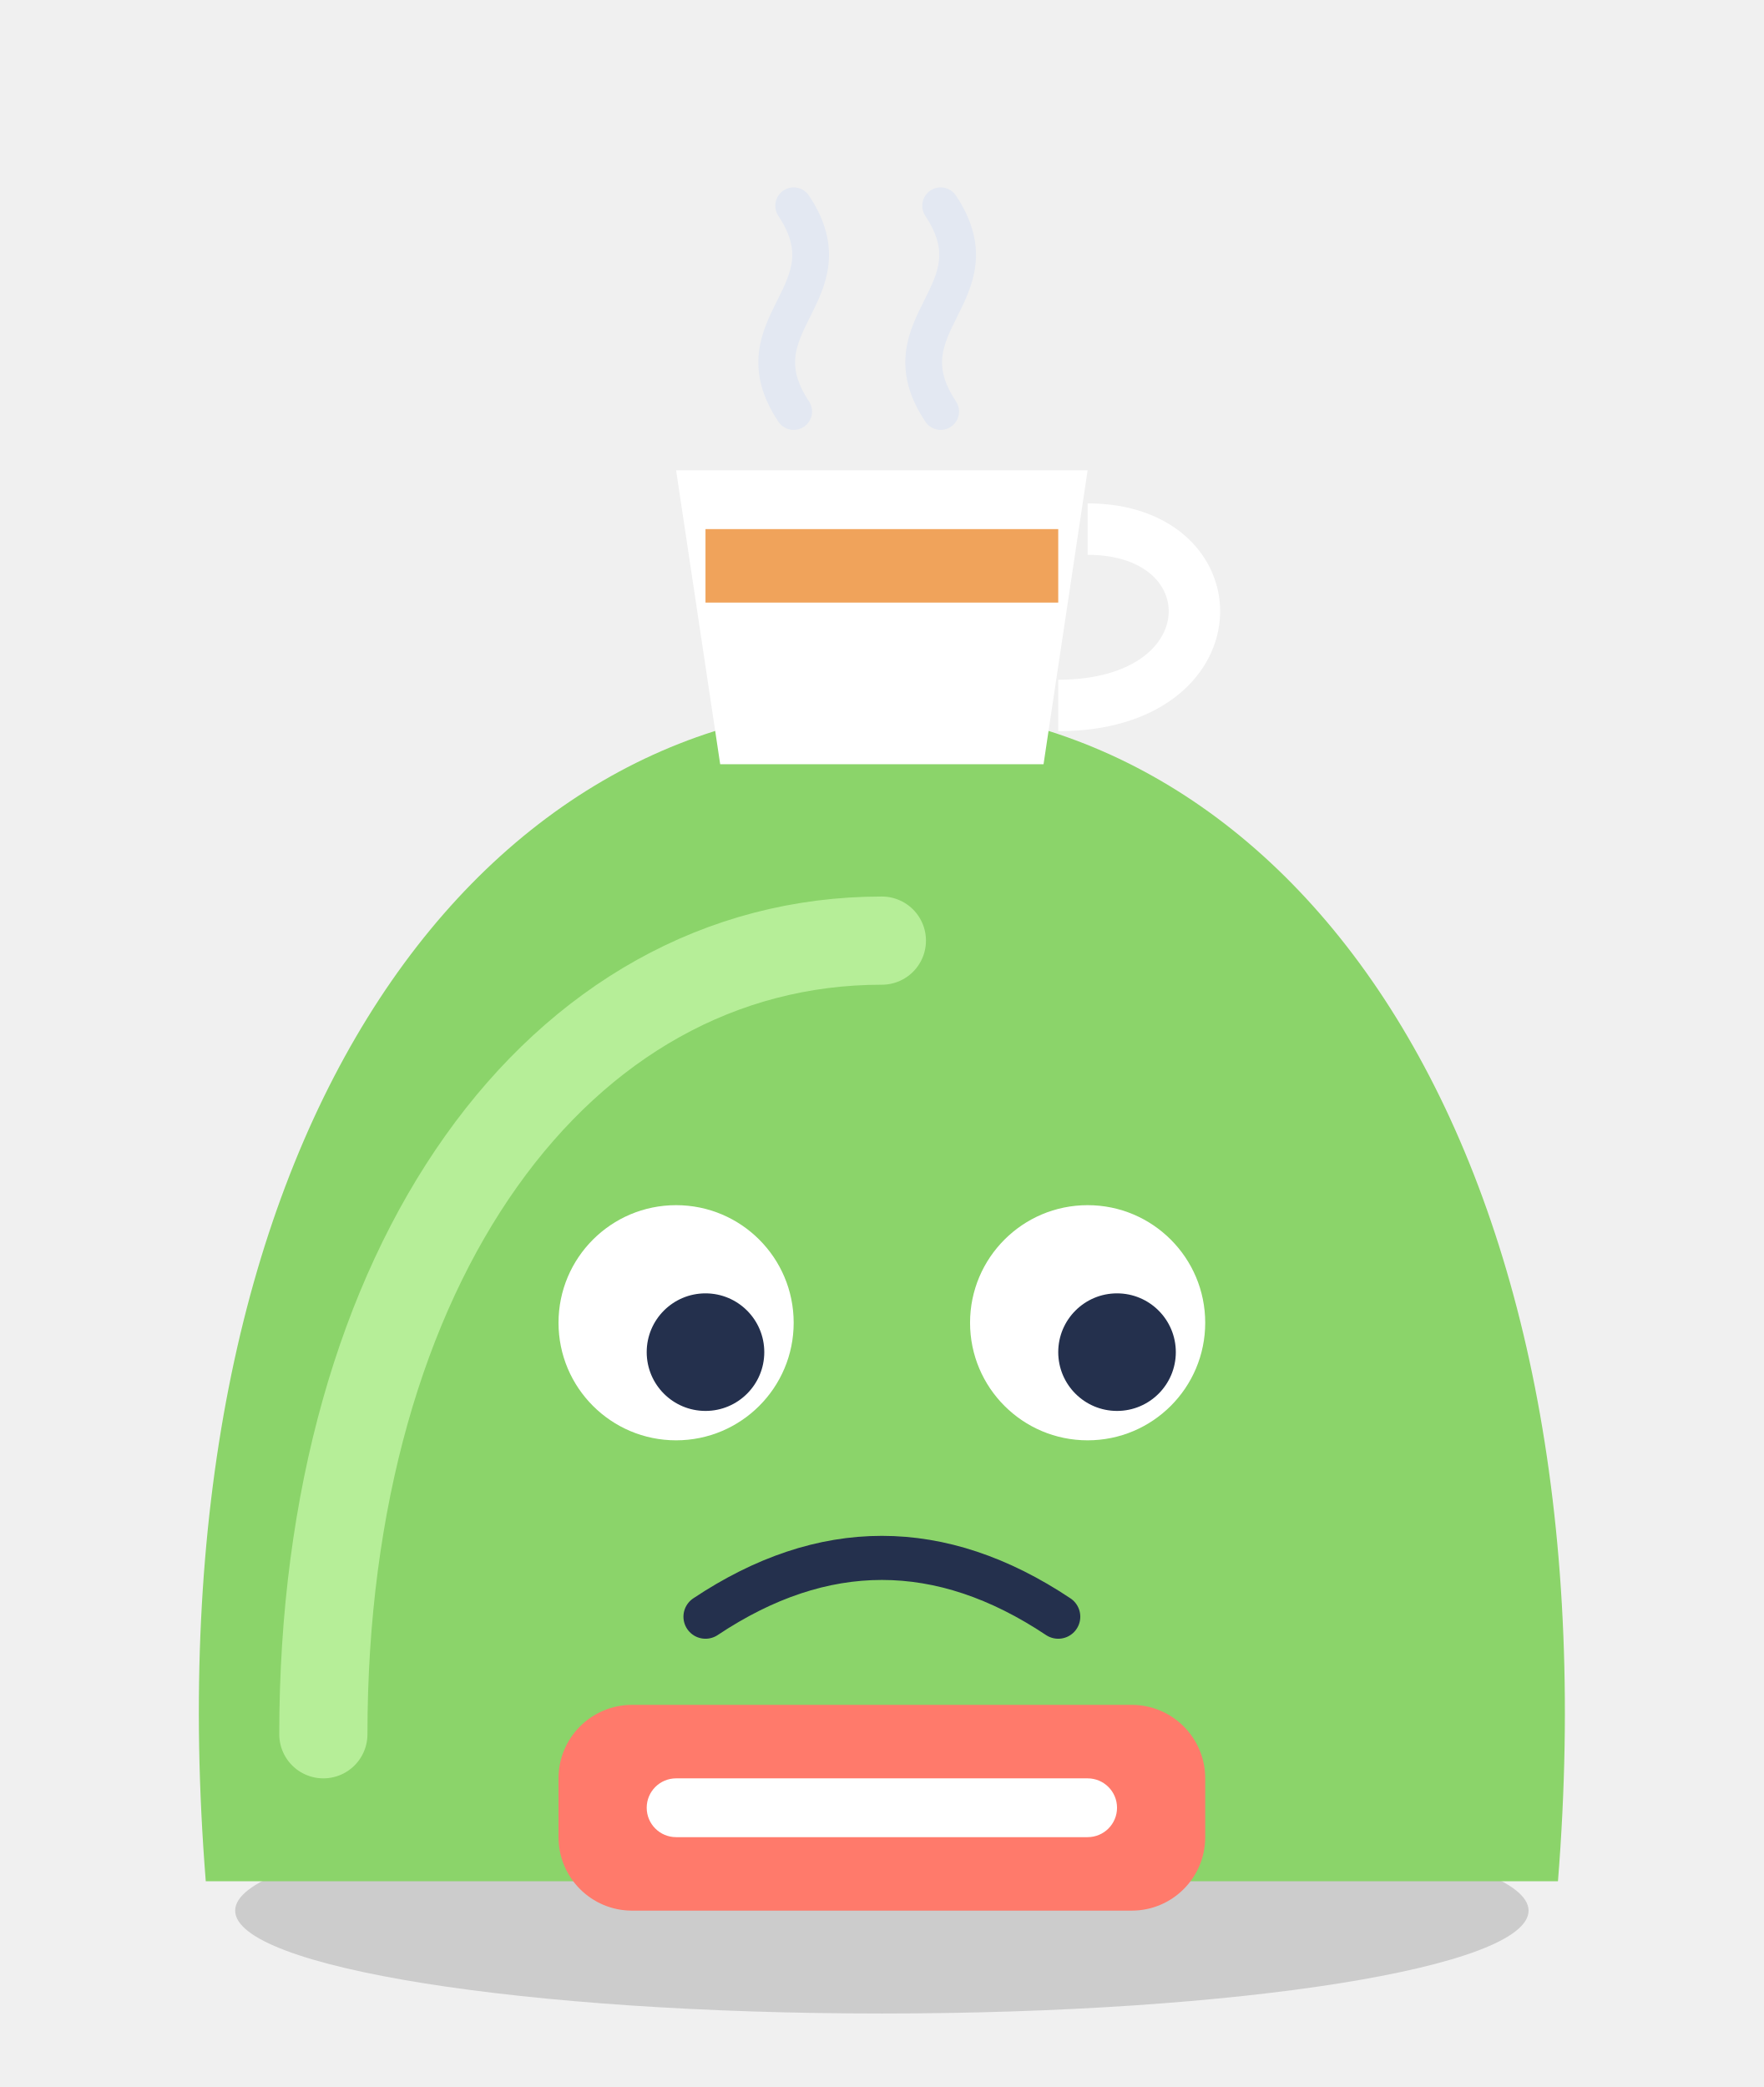
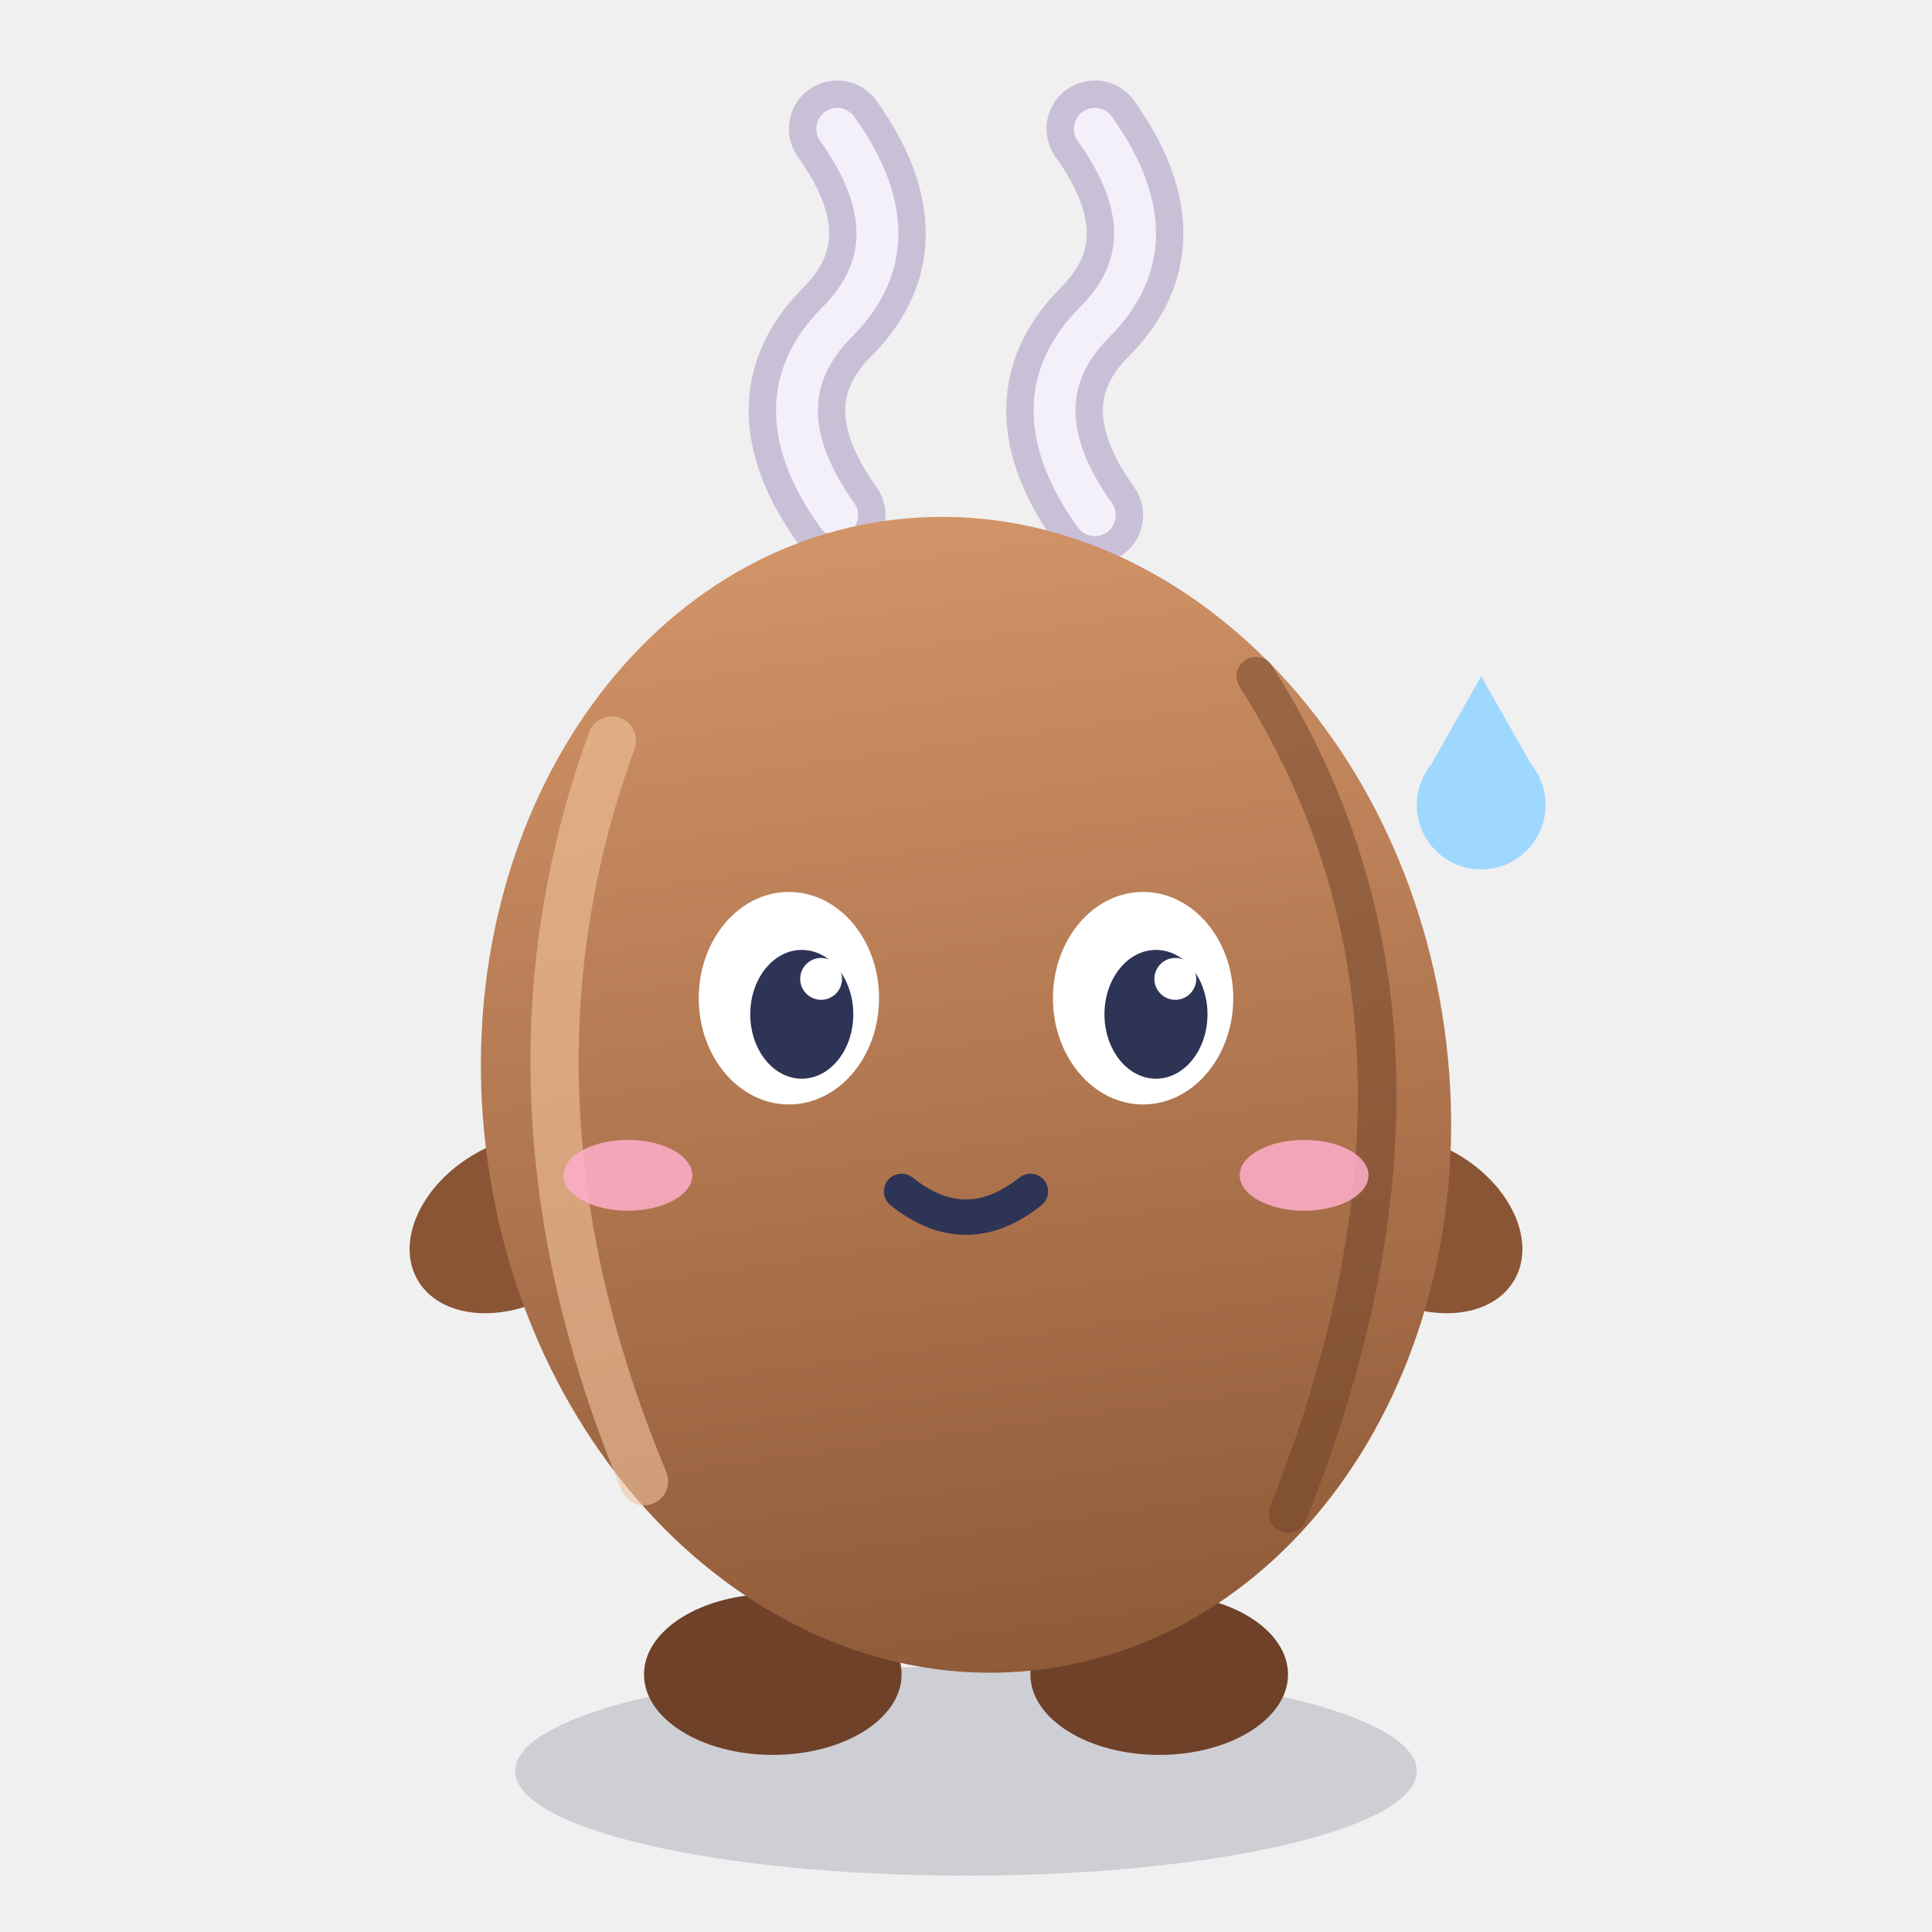
- <svg xmlns="http://www.w3.org/2000/svg" viewBox="0 -18 120 142" width="120" height="142">
-   <ellipse cx="60" cy="112" rx="44" ry="7" fill="#000000" opacity="0.15" />
-   <path d="M14 110 C10 60 32 30 60 30 C88 30 110 60 106 110 Z" fill="#8bd46a" />
-   <path d="M22 100 C22 68 38 46 60 46" stroke="#b6ee98" stroke-width="6" fill="none" stroke-linecap="round" />
-   <circle cx="46" cy="72" r="8" fill="#ffffff" />
-   <circle cx="74" cy="72" r="8" fill="#ffffff" />
-   <circle cx="48" cy="74" r="4" fill="#24304d" />
-   <circle cx="76" cy="74" r="4" fill="#24304d" />
-   <path d="M48 92 Q60 84 72 92" stroke="#24304d" stroke-width="3" fill="none" stroke-linecap="round" />
-   <path d="M46 14 L74 14 L71 34 L49 34 Z" fill="#ffffff" />
-   <path d="M74 18 C84 18 84 30 72 30" stroke="#ffffff" stroke-width="3.5" fill="none" />
-   <rect x="48" y="18" width="24" height="5" fill="#f0a35b" />
-   <path d="M54 10 C50 4 58 2 54 -4" stroke="#e3e8f2" stroke-width="2.5" fill="none" stroke-linecap="round" />
-   <path d="M64 10 C60 4 68 2 64 -4" stroke="#e3e8f2" stroke-width="2.5" fill="none" stroke-linecap="round" />
-   <rect x="38" y="98" width="44" height="14" rx="5" fill="#ff7a6b" />
-   <rect x="44" y="103" width="32" height="4" rx="2" fill="#ffffff" />
+ <svg xmlns="http://www.w3.org/2000/svg" viewBox="0 0 120 120" width="120" height="120">
+   <defs>
+     <linearGradient id="g0" x1="0" y1="0" x2="0" y2="1">
+       <stop offset="0" stop-color="#d29468" />
+       <stop offset="1" stop-color="#8f5a38" />
+     </linearGradient>
+   </defs>
+   <ellipse cx="60" cy="110" rx="28" ry="6.5" fill="#2a3a5a" opacity="0.18" />
+   <path d="M52 32 q-5 -7 0 -12 q5 -5 0 -12 M68 32 q-5 -7 0 -12 q5 -5 0 -12" fill="none" stroke="#c9c0d8" stroke-width="6" stroke-linecap="round" stroke-linejoin="round" />
+   <path d="M52 32 q-5 -7 0 -12 q5 -5 0 -12 M68 32 q-5 -7 0 -12 q5 -5 0 -12" fill="none" stroke="#f4f0fa" stroke-width="2.6" stroke-linecap="round" stroke-linejoin="round" />
+   <ellipse cx="32" cy="76" rx="7" ry="5" fill="#8a5534" transform="rotate(-30 32 76)" />
+   <ellipse cx="88" cy="76" rx="7" ry="5" fill="#8a5534" transform="rotate(30 88 76)" />
+   <ellipse cx="48" cy="104" rx="8" ry="5" fill="#6e4128" />
+   <ellipse cx="72" cy="104" rx="8" ry="5" fill="#6e4128" />
+   <ellipse cx="60" cy="68" rx="30" ry="36" fill="url(#g0)" transform="rotate(-8 60 68)" />
+   <path d="M38 46 Q30 68 40 92" fill="none" stroke="#f1c39c" stroke-width="3" stroke-linecap="round" stroke-linejoin="round" opacity="0.6" />
+   <path d="M78 42 Q92 64 80 94" fill="none" stroke="#6e4128" stroke-width="2.4" stroke-linecap="round" stroke-linejoin="round" opacity="0.5" />
+   <ellipse cx="49" cy="62" rx="5.6" ry="6.6" fill="#fff" />
+   <ellipse cx="49.8" cy="63" rx="3.2" ry="4" fill="#2e3456" />
+   <circle cx="51" cy="60.8" r="1.3" fill="#fff" />
+   <ellipse cx="71" cy="62" rx="5.6" ry="6.6" fill="#fff" />
+   <ellipse cx="71.8" cy="63" rx="3.2" ry="4" fill="#2e3456" />
+   <circle cx="73" cy="60.8" r="1.3" fill="#fff" />
+   <ellipse cx="39" cy="73" rx="4" ry="2.2" fill="#ffaecb" opacity="0.85" />
+   <ellipse cx="81" cy="73" rx="4" ry="2.2" fill="#ffaecb" opacity="0.85" />
+   <path d="M56 74 q4 3.2 8 0" fill="none" stroke="#2e3456" stroke-width="2.2" stroke-linecap="round" stroke-linejoin="round" />
+   <circle cx="92" cy="50" r="4" fill="#9fd8ff" />
+   <path d="M92 42 l-3.4 6 h6.8z" fill="#9fd8ff" />
</svg>
